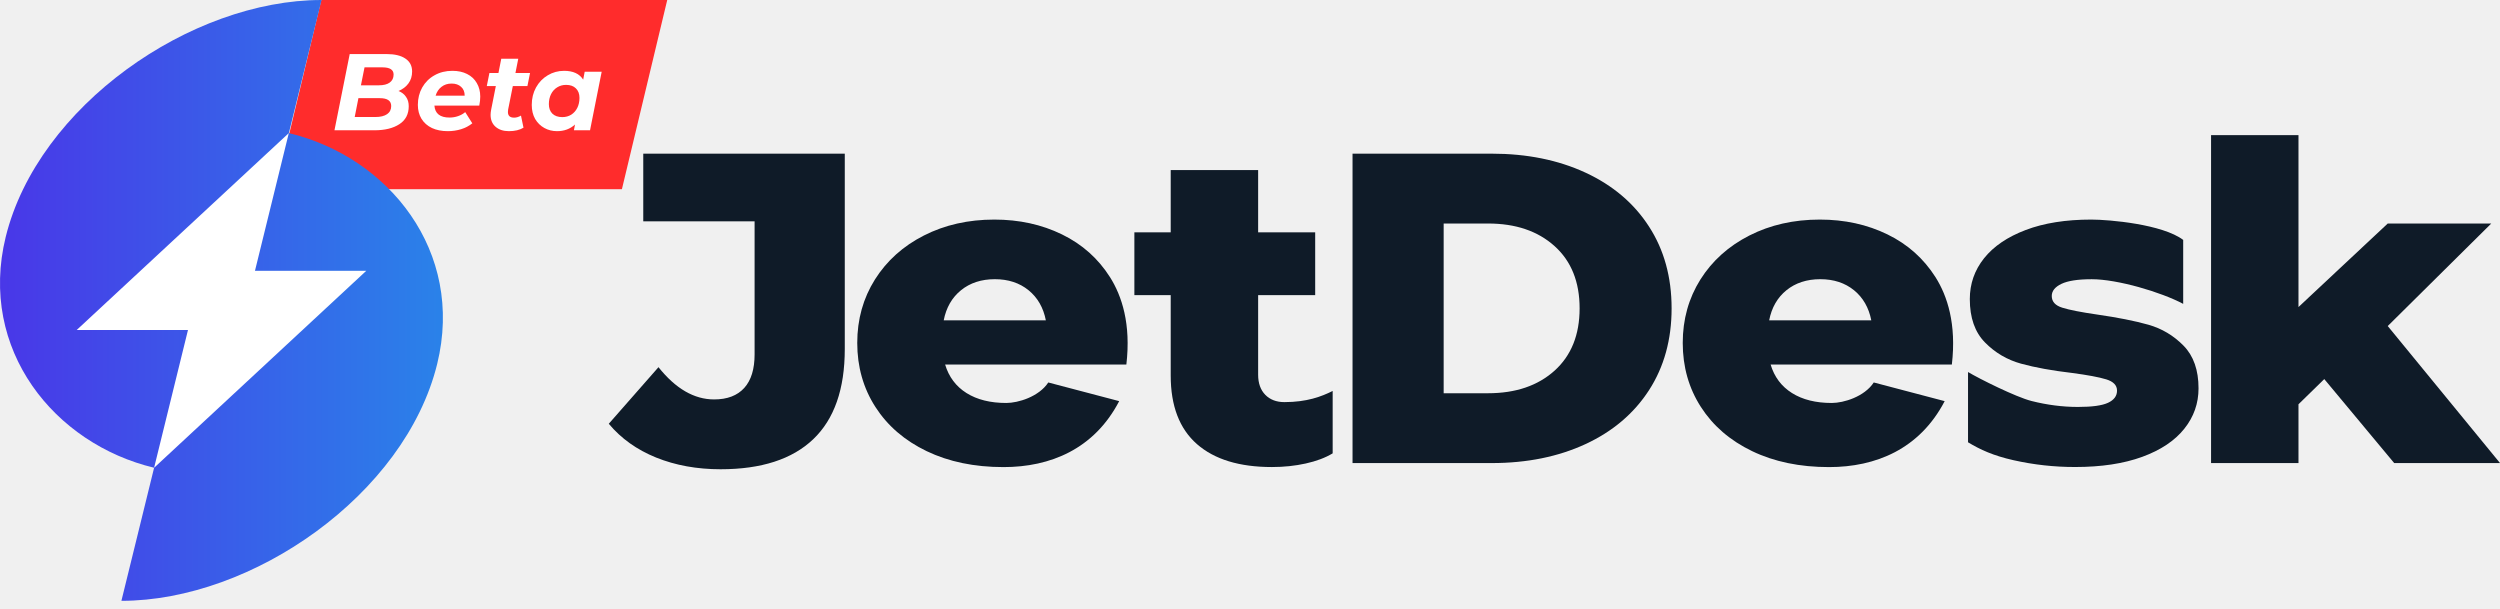
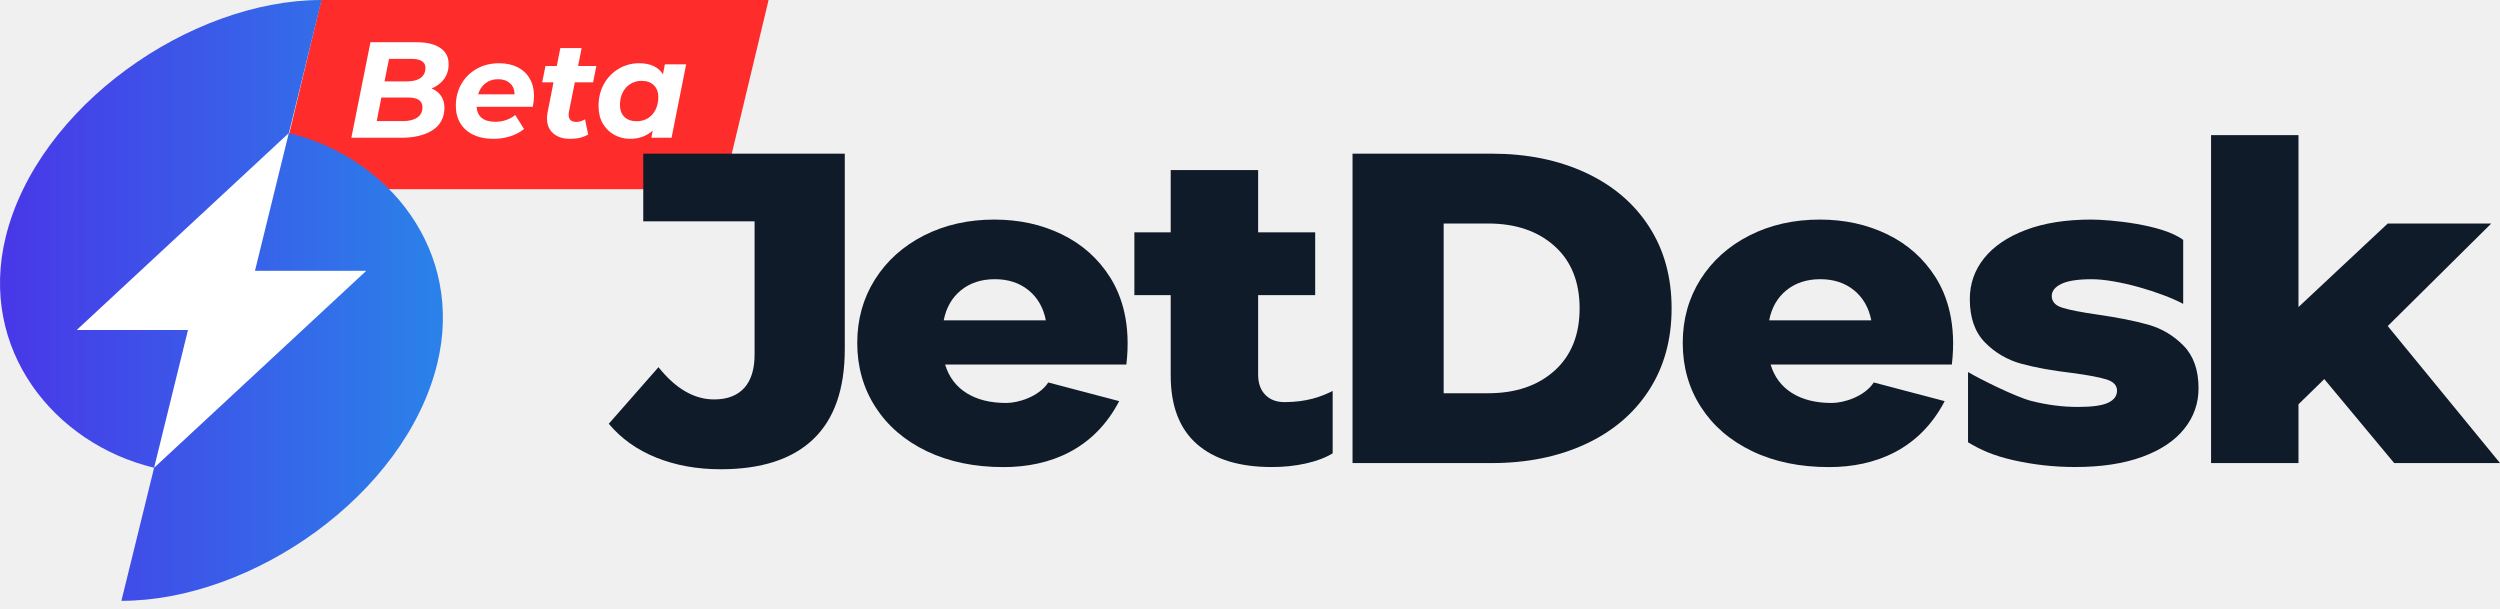
<svg xmlns="http://www.w3.org/2000/svg" width="148" height="36" viewBox="0 0 148 36" fill="none">
-   <path d="M19.022 0H39.5L36.817 11.2H16.339L19.022 0Z" fill="#FF2C2C" />
-   <path d="M23.591 5.386C23.785 5.463 23.933 5.579 24.036 5.734C24.144 5.884 24.197 6.069 24.197 6.288C24.197 6.757 24.013 7.112 23.643 7.352C23.273 7.593 22.781 7.713 22.166 7.713H19.8L20.703 3.2H22.882C23.368 3.2 23.742 3.29 24.004 3.471C24.266 3.647 24.397 3.901 24.397 4.232C24.397 4.507 24.324 4.743 24.178 4.941C24.036 5.134 23.841 5.283 23.591 5.386ZM21.58 3.987L21.367 5.05H22.431C22.706 5.05 22.919 4.997 23.069 4.889C23.224 4.778 23.301 4.618 23.301 4.412C23.301 4.128 23.08 3.987 22.637 3.987H21.58ZM22.231 6.927C22.523 6.927 22.751 6.871 22.914 6.759C23.078 6.647 23.159 6.486 23.159 6.276C23.159 5.966 22.934 5.811 22.482 5.811H21.218L20.999 6.927H22.231Z" fill="white" />
-   <path d="M28.431 5.721C28.431 5.88 28.412 6.056 28.373 6.25H25.717C25.751 6.723 26.05 6.959 26.613 6.959C26.789 6.959 26.957 6.931 27.116 6.875C27.279 6.819 27.421 6.74 27.541 6.637L27.961 7.301C27.767 7.455 27.546 7.572 27.297 7.649C27.047 7.726 26.785 7.765 26.51 7.765C26.153 7.765 25.839 7.703 25.569 7.578C25.302 7.449 25.096 7.266 24.95 7.03C24.808 6.794 24.737 6.521 24.737 6.211C24.737 5.829 24.823 5.485 24.995 5.179C25.171 4.87 25.414 4.629 25.723 4.457C26.033 4.281 26.385 4.193 26.781 4.193C27.116 4.193 27.406 4.255 27.651 4.38C27.901 4.505 28.092 4.683 28.225 4.915C28.363 5.147 28.431 5.416 28.431 5.721ZM26.736 4.947C26.499 4.947 26.299 5.012 26.136 5.141C25.973 5.265 25.857 5.439 25.788 5.663H27.509C27.509 5.439 27.438 5.265 27.297 5.141C27.159 5.012 26.972 4.947 26.736 4.947Z" fill="white" />
-   <path d="M30.081 6.488C30.073 6.523 30.069 6.57 30.069 6.63C30.069 6.854 30.191 6.965 30.436 6.965C30.569 6.965 30.705 6.925 30.842 6.843L30.991 7.559C30.767 7.696 30.479 7.765 30.127 7.765C29.8 7.765 29.538 7.679 29.34 7.507C29.142 7.335 29.043 7.099 29.043 6.798C29.043 6.712 29.054 6.611 29.076 6.495L29.353 5.096H28.818L28.973 4.322H29.508L29.675 3.477H30.681L30.514 4.322H31.378L31.223 5.096H30.359L30.081 6.488Z" fill="white" />
-   <path d="M35.62 4.245L34.93 7.713H33.976L34.04 7.372C33.752 7.634 33.398 7.765 32.976 7.765C32.706 7.765 32.456 7.703 32.228 7.578C32.001 7.453 31.818 7.275 31.68 7.043C31.547 6.806 31.48 6.529 31.48 6.211C31.48 5.829 31.564 5.485 31.732 5.179C31.904 4.87 32.136 4.629 32.428 4.457C32.721 4.281 33.043 4.193 33.395 4.193C33.928 4.193 34.305 4.367 34.524 4.715L34.614 4.245H35.62ZM33.286 6.933C33.484 6.933 33.66 6.886 33.815 6.791C33.969 6.693 34.09 6.557 34.176 6.385C34.262 6.213 34.305 6.015 34.305 5.792C34.305 5.556 34.234 5.369 34.092 5.231C33.954 5.093 33.761 5.025 33.512 5.025C33.314 5.025 33.138 5.074 32.983 5.173C32.828 5.268 32.708 5.401 32.622 5.573C32.536 5.745 32.493 5.942 32.493 6.166C32.493 6.402 32.562 6.589 32.699 6.727C32.841 6.864 33.037 6.933 33.286 6.933Z" fill="white" />
+   <path d="M19.022 0H45.5L42.817 11.2H16.339L19.022 0Z" fill="#FF2C2C" />
+   <path d="M25.55 5.238C25.792 5.335 25.978 5.481 26.107 5.675C26.242 5.863 26.309 6.095 26.309 6.369C26.309 6.956 26.078 7.401 25.614 7.702C25.151 8.004 24.535 8.155 23.765 8.155H20.8L21.931 2.5H24.661C25.27 2.5 25.738 2.613 26.067 2.839C26.395 3.06 26.56 3.378 26.56 3.792C26.56 4.137 26.468 4.433 26.285 4.681C26.107 4.923 25.862 5.109 25.55 5.238ZM23.03 3.486L22.763 4.818H24.096C24.441 4.818 24.707 4.751 24.896 4.616C25.09 4.476 25.186 4.277 25.186 4.019C25.186 3.663 24.909 3.486 24.354 3.486H23.03ZM23.845 7.169C24.212 7.169 24.497 7.099 24.702 6.959C24.906 6.819 25.009 6.617 25.009 6.353C25.009 5.965 24.726 5.772 24.16 5.772H22.577L22.302 7.169H23.845Z" fill="white" />
+   <path d="M31.614 5.659C31.614 5.858 31.59 6.079 31.541 6.321H28.213C28.256 6.913 28.63 7.21 29.336 7.21C29.556 7.21 29.767 7.175 29.966 7.105C30.17 7.035 30.348 6.935 30.499 6.806L31.024 7.638C30.782 7.832 30.504 7.977 30.192 8.074C29.88 8.171 29.551 8.219 29.206 8.219C28.759 8.219 28.366 8.141 28.027 7.985C27.693 7.823 27.435 7.595 27.252 7.298C27.074 7.002 26.985 6.66 26.985 6.272C26.985 5.793 27.093 5.362 27.308 4.98C27.529 4.592 27.833 4.291 28.221 4.075C28.609 3.854 29.05 3.744 29.546 3.744C29.966 3.744 30.329 3.822 30.636 3.978C30.949 4.134 31.188 4.358 31.355 4.649C31.528 4.94 31.614 5.276 31.614 5.659ZM29.489 4.689C29.193 4.689 28.943 4.77 28.738 4.932C28.533 5.088 28.388 5.306 28.302 5.586H30.459C30.459 5.306 30.37 5.088 30.192 4.932C30.02 4.77 29.785 4.689 29.489 4.689Z" fill="white" />
+   <path d="M33.681 6.62C33.67 6.663 33.665 6.722 33.665 6.798C33.665 7.078 33.819 7.218 34.126 7.218C34.292 7.218 34.462 7.166 34.634 7.064L34.82 7.961C34.54 8.133 34.179 8.219 33.738 8.219C33.328 8.219 33 8.112 32.752 7.896C32.505 7.681 32.381 7.385 32.381 7.008C32.381 6.9 32.394 6.773 32.421 6.628L32.768 4.875H32.098L32.292 3.906H32.962L33.172 2.847H34.432L34.222 3.906H35.305L35.111 4.875H34.029L33.681 6.62Z" fill="white" />
+   <path d="M40.62 3.809L39.756 8.155H38.56L38.641 7.727C38.28 8.055 37.836 8.219 37.308 8.219C36.969 8.219 36.656 8.141 36.371 7.985C36.086 7.829 35.857 7.605 35.684 7.315C35.517 7.018 35.434 6.671 35.434 6.272C35.434 5.793 35.539 5.362 35.749 4.98C35.964 4.592 36.255 4.291 36.621 4.075C36.987 3.854 37.392 3.744 37.833 3.744C38.501 3.744 38.972 3.962 39.247 4.398L39.36 3.809H40.62ZM37.696 7.177C37.944 7.177 38.164 7.118 38.358 7C38.552 6.876 38.703 6.706 38.81 6.491C38.918 6.275 38.972 6.027 38.972 5.747C38.972 5.451 38.883 5.217 38.706 5.045C38.533 4.872 38.291 4.786 37.978 4.786C37.731 4.786 37.51 4.848 37.316 4.972C37.122 5.09 36.971 5.257 36.864 5.473C36.756 5.688 36.702 5.936 36.702 6.216C36.702 6.512 36.788 6.746 36.961 6.919C37.138 7.091 37.383 7.177 37.696 7.177Z" fill="white" />
  <path d="M25.88 21.551C23.976 29.291 14.928 35.569 7.187 35.569L9.123 27.69C3.223 26.278 -1.298 20.695 0.338 14.025C2.247 6.276 11.294 0 19.037 0L17.1 7.879C23 9.291 27.521 14.876 25.88 21.551Z" fill="url(#paint0_linear)" />
  <path d="M21.683 16.032L9.125 27.69H9.123L11.129 19.535H4.541L17.098 7.878L15.094 16.032H21.683Z" fill="white" />
  <path d="M38.845 27.088C37.703 26.625 36.766 25.958 36.04 25.087L38.982 21.737C39.998 23.011 41.097 23.646 42.276 23.646C43.056 23.646 43.651 23.419 44.06 22.966C44.469 22.514 44.672 21.851 44.672 20.978V13.103H38.081V9.097H50.011V20.662C50.011 23.035 49.388 24.813 48.145 26C46.901 27.187 45.071 27.78 42.657 27.78C41.26 27.78 39.988 27.548 38.845 27.088Z" fill="#0F1B28" />
  <path d="M66.681 21.579H55.951C56.17 22.311 56.592 22.875 57.217 23.268C57.843 23.661 58.628 23.856 59.572 23.856C60.28 23.856 61.508 23.483 62.059 22.642L66.256 23.747C64.774 26.593 62.169 27.652 59.41 27.652C57.686 27.652 56.17 27.338 54.862 26.71C53.555 26.082 52.543 25.209 51.825 24.094C51.107 22.979 50.749 21.713 50.749 20.301C50.749 18.906 51.099 17.655 51.797 16.545C52.497 15.437 53.462 14.569 54.697 13.941C55.933 13.313 57.32 12.999 58.864 12.999C60.334 12.999 61.67 13.291 62.869 13.877C64.069 14.461 65.016 15.309 65.716 16.414C66.413 17.519 66.962 19.178 66.681 21.579ZM56.89 17.183C56.355 17.618 56.015 18.211 55.868 18.963H61.914C61.768 18.214 61.428 17.62 60.892 17.183C60.357 16.748 59.691 16.528 58.89 16.528C58.092 16.53 57.426 16.748 56.89 17.183Z" fill="#0F1B28" />
  <path d="M115.55 21.579H104.82C105.038 22.311 105.46 22.875 106.086 23.268C106.711 23.661 107.496 23.856 108.441 23.856C109.149 23.856 110.376 23.483 110.927 22.642L115.125 23.747C113.642 26.593 111.038 27.652 108.279 27.652C106.554 27.652 105.038 27.338 103.731 26.71C102.423 26.082 101.412 25.209 100.694 24.094C99.976 22.979 99.618 21.713 99.618 20.301C99.618 18.906 99.968 17.655 100.665 16.545C101.365 15.437 102.331 14.569 103.566 13.941C104.801 13.313 106.189 12.999 107.733 12.999C109.203 12.999 110.538 13.291 111.738 13.877C112.937 14.461 113.884 15.309 114.585 16.414C115.282 17.519 115.83 19.178 115.55 21.579ZM105.756 17.183C105.221 17.618 104.881 18.211 104.735 18.963H110.78C110.634 18.214 110.294 17.62 109.759 17.183C109.223 16.748 108.557 16.528 107.756 16.528C106.961 16.53 106.292 16.748 105.756 17.183Z" fill="#0F1B28" />
  <path d="M78.894 26.838C78.459 27.101 77.926 27.301 77.3 27.439C76.675 27.578 76.006 27.649 75.298 27.649C73.373 27.649 71.893 27.197 70.858 26.29C69.824 25.382 69.306 24.03 69.306 22.235V17.473H67.155V13.756H69.306V10.067H74.482V13.756H77.859V17.473H74.482V22.183C74.482 22.69 74.624 23.085 74.904 23.372C75.185 23.659 75.563 23.805 76.034 23.805C77.365 23.805 78.235 23.476 78.894 23.145V26.838V26.838Z" fill="#0F1B28" />
  <path d="M80.07 9.097H88.309C90.396 9.097 92.249 9.473 93.865 10.222C95.482 10.972 96.735 12.037 97.623 13.415C98.514 14.792 98.959 16.406 98.959 18.256C98.959 20.105 98.514 21.717 97.623 23.097C96.733 24.474 95.479 25.54 93.865 26.289C92.249 27.038 90.396 27.414 88.309 27.414H80.07V9.097ZM88.092 23.28C89.727 23.28 91.037 22.835 92.028 21.945C93.016 21.055 93.513 19.826 93.513 18.256C93.513 16.686 93.019 15.457 92.028 14.567C91.037 13.677 89.727 13.232 88.092 13.232H85.465V23.28H88.092Z" fill="#0F1B28" />
  <path d="M119.199 27.244C118 26.974 117.233 26.621 116.507 26.183V22.024C117.179 22.425 119.336 23.503 120.262 23.738C121.189 23.973 122.105 24.091 123.014 24.091C123.848 24.091 124.445 24.01 124.797 23.844C125.153 23.678 125.328 23.438 125.328 23.124C125.328 22.81 125.114 22.588 124.687 22.457C124.259 22.326 123.582 22.2 122.659 22.078C121.477 21.94 120.476 21.757 119.65 21.53C118.824 21.302 118.111 20.884 117.511 20.273C116.911 19.663 116.613 18.807 116.613 17.709C116.613 16.802 116.893 15.996 117.457 15.289C118.021 14.582 118.842 14.025 119.923 13.615C121.004 13.204 122.296 12.999 123.804 12.999C124.875 12.999 128.02 13.276 129.245 14.203V17.989C127.937 17.292 125.356 16.53 123.832 16.53C123.016 16.53 122.417 16.622 122.036 16.805C121.655 16.988 121.464 17.227 121.464 17.524C121.464 17.855 121.673 18.088 122.09 18.216C122.507 18.347 123.196 18.483 124.159 18.622C125.376 18.797 126.383 18.998 127.183 19.223C127.981 19.45 128.676 19.863 129.268 20.466C129.857 21.067 130.153 21.91 130.153 22.991C130.153 23.881 129.873 24.68 129.309 25.384C128.746 26.091 127.914 26.645 126.818 27.046C125.719 27.447 124.398 27.647 122.854 27.647C121.614 27.649 120.396 27.513 119.199 27.244Z" fill="#0F1B28" />
  <path d="M137.597 22.442L136.07 23.933V27.412H130.895V8H136.07V18.177L141.354 13.232H147.483L141.354 19.302L148 27.412H141.735L137.597 22.442Z" fill="#0F1B28" />
  <defs>
    <linearGradient id="paint0_linear" x1="26.22" y1="17.785" x2="0.003" y2="17.785" gradientUnits="userSpaceOnUse">
      <stop stop-color="#2A82E9" />
      <stop offset="1" stop-color="#4937E8" />
    </linearGradient>
  </defs>
</svg>
